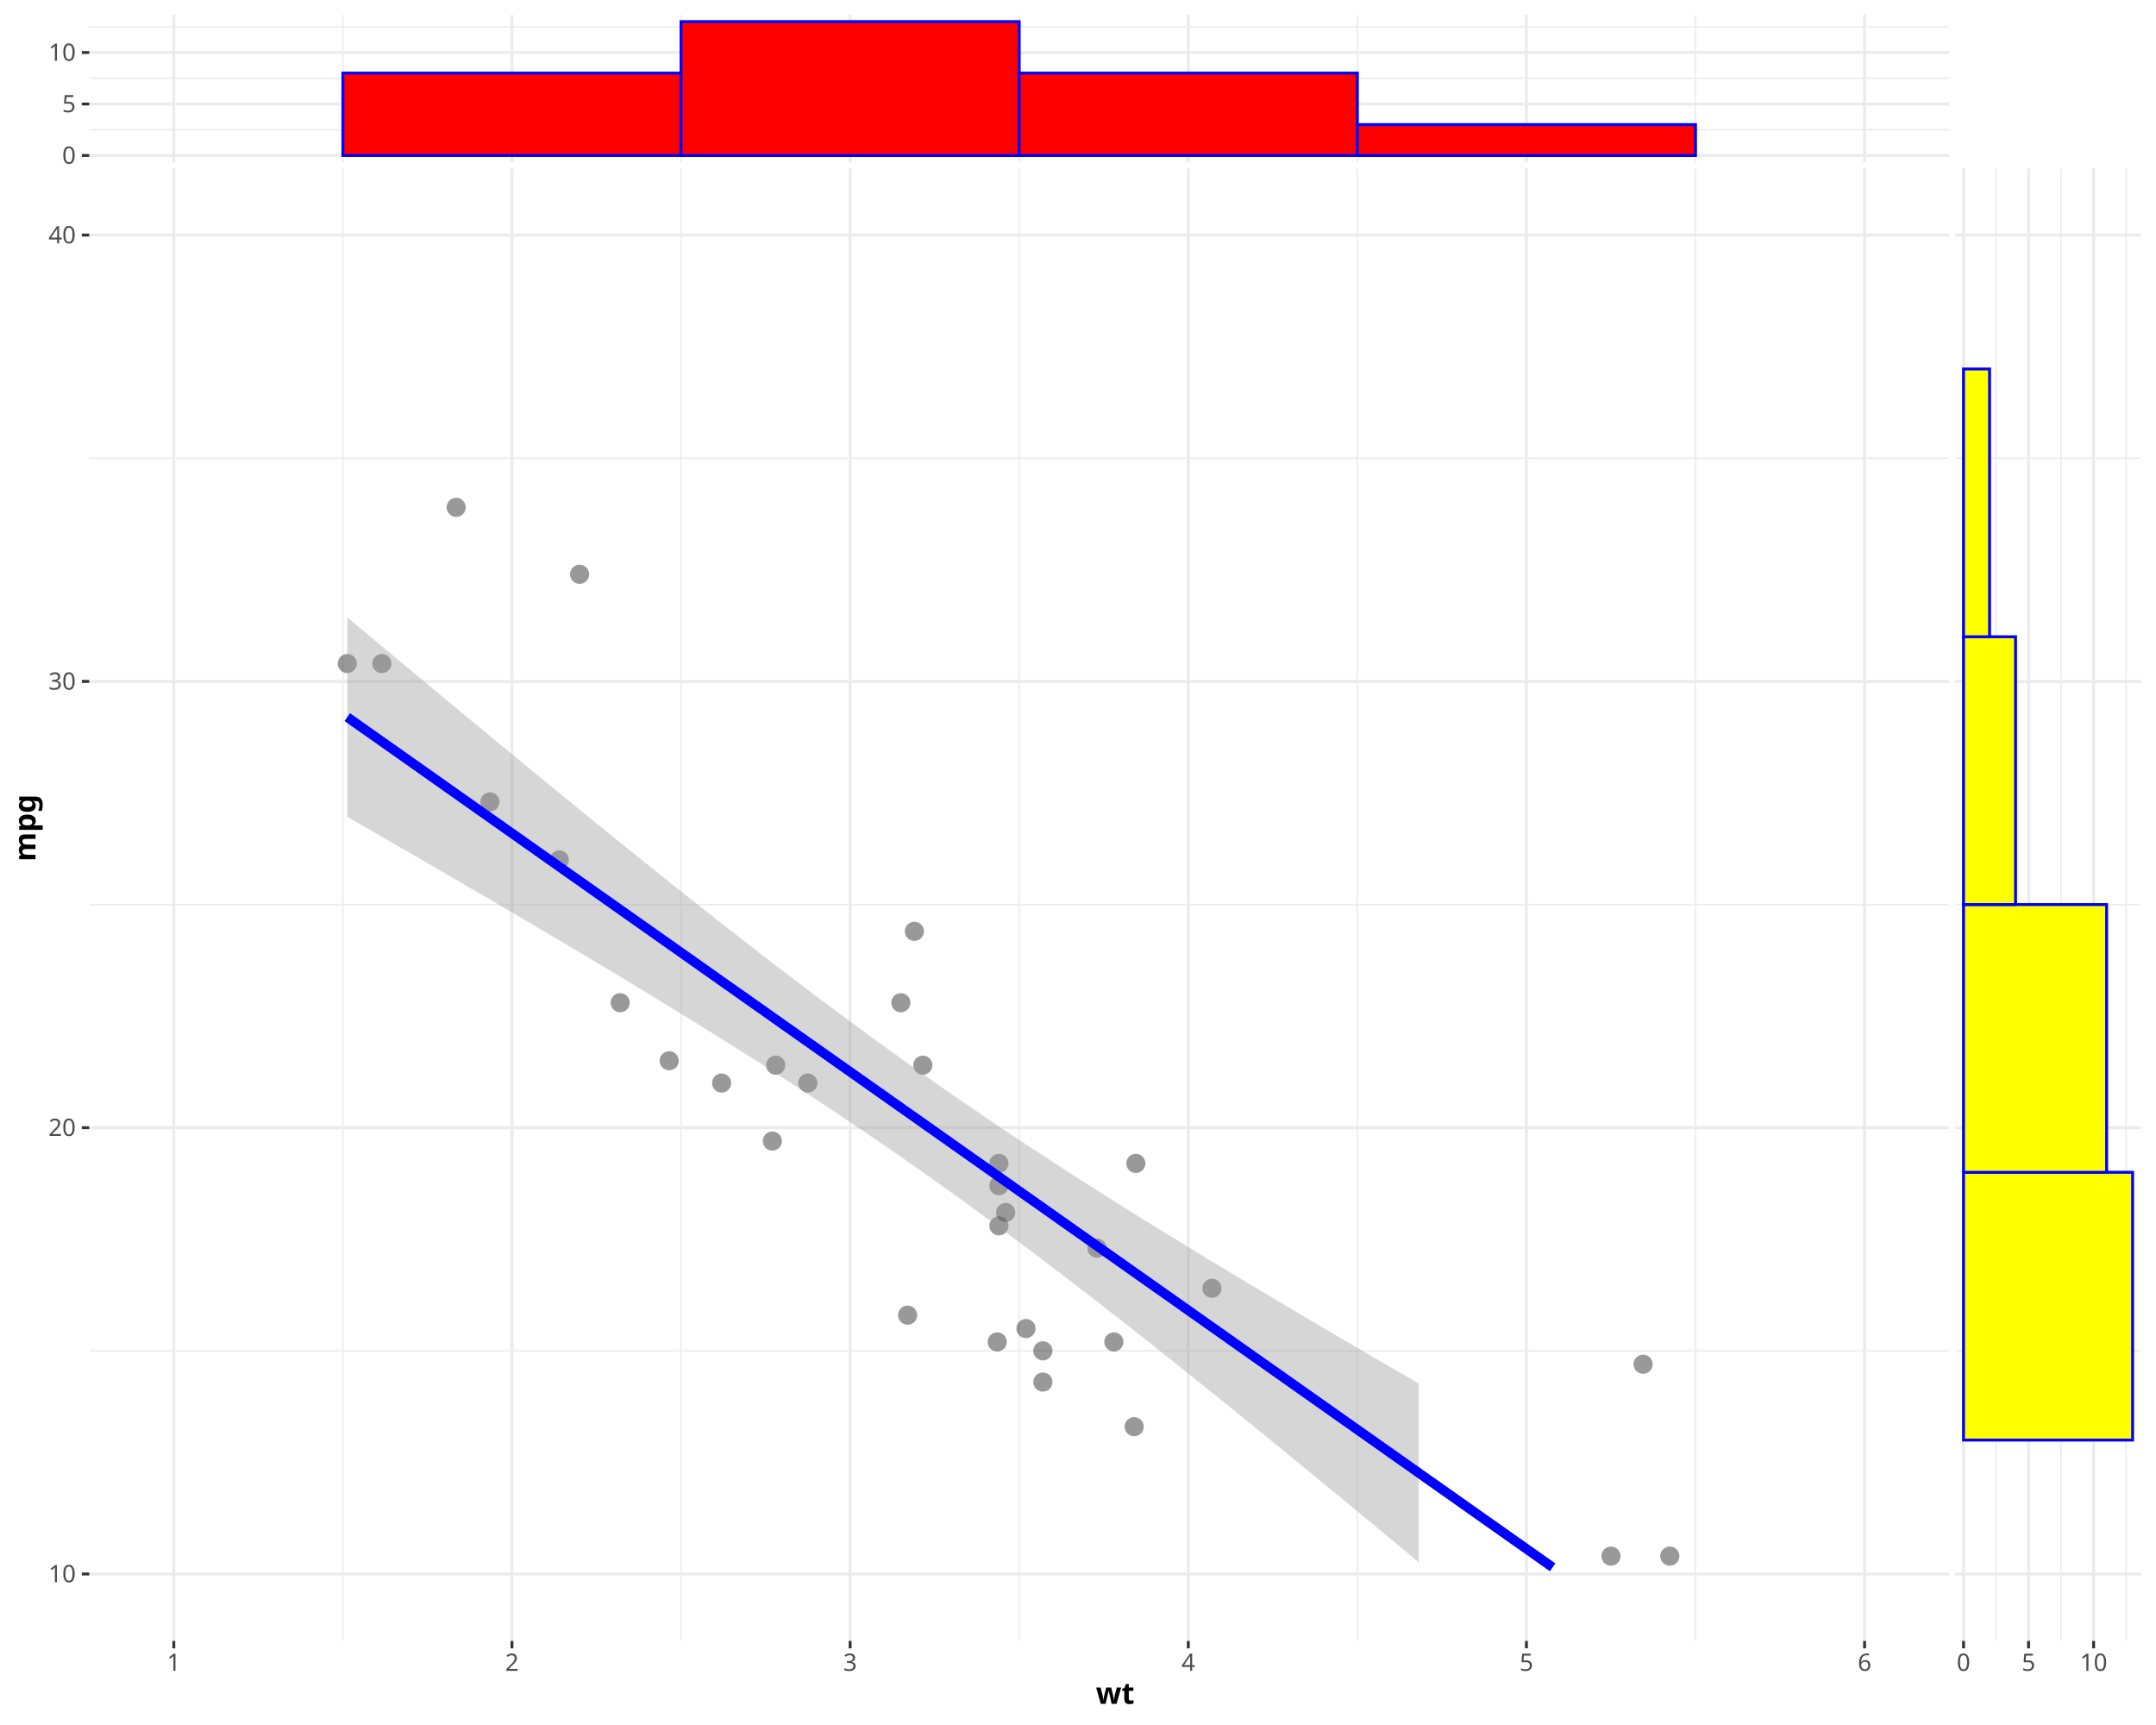
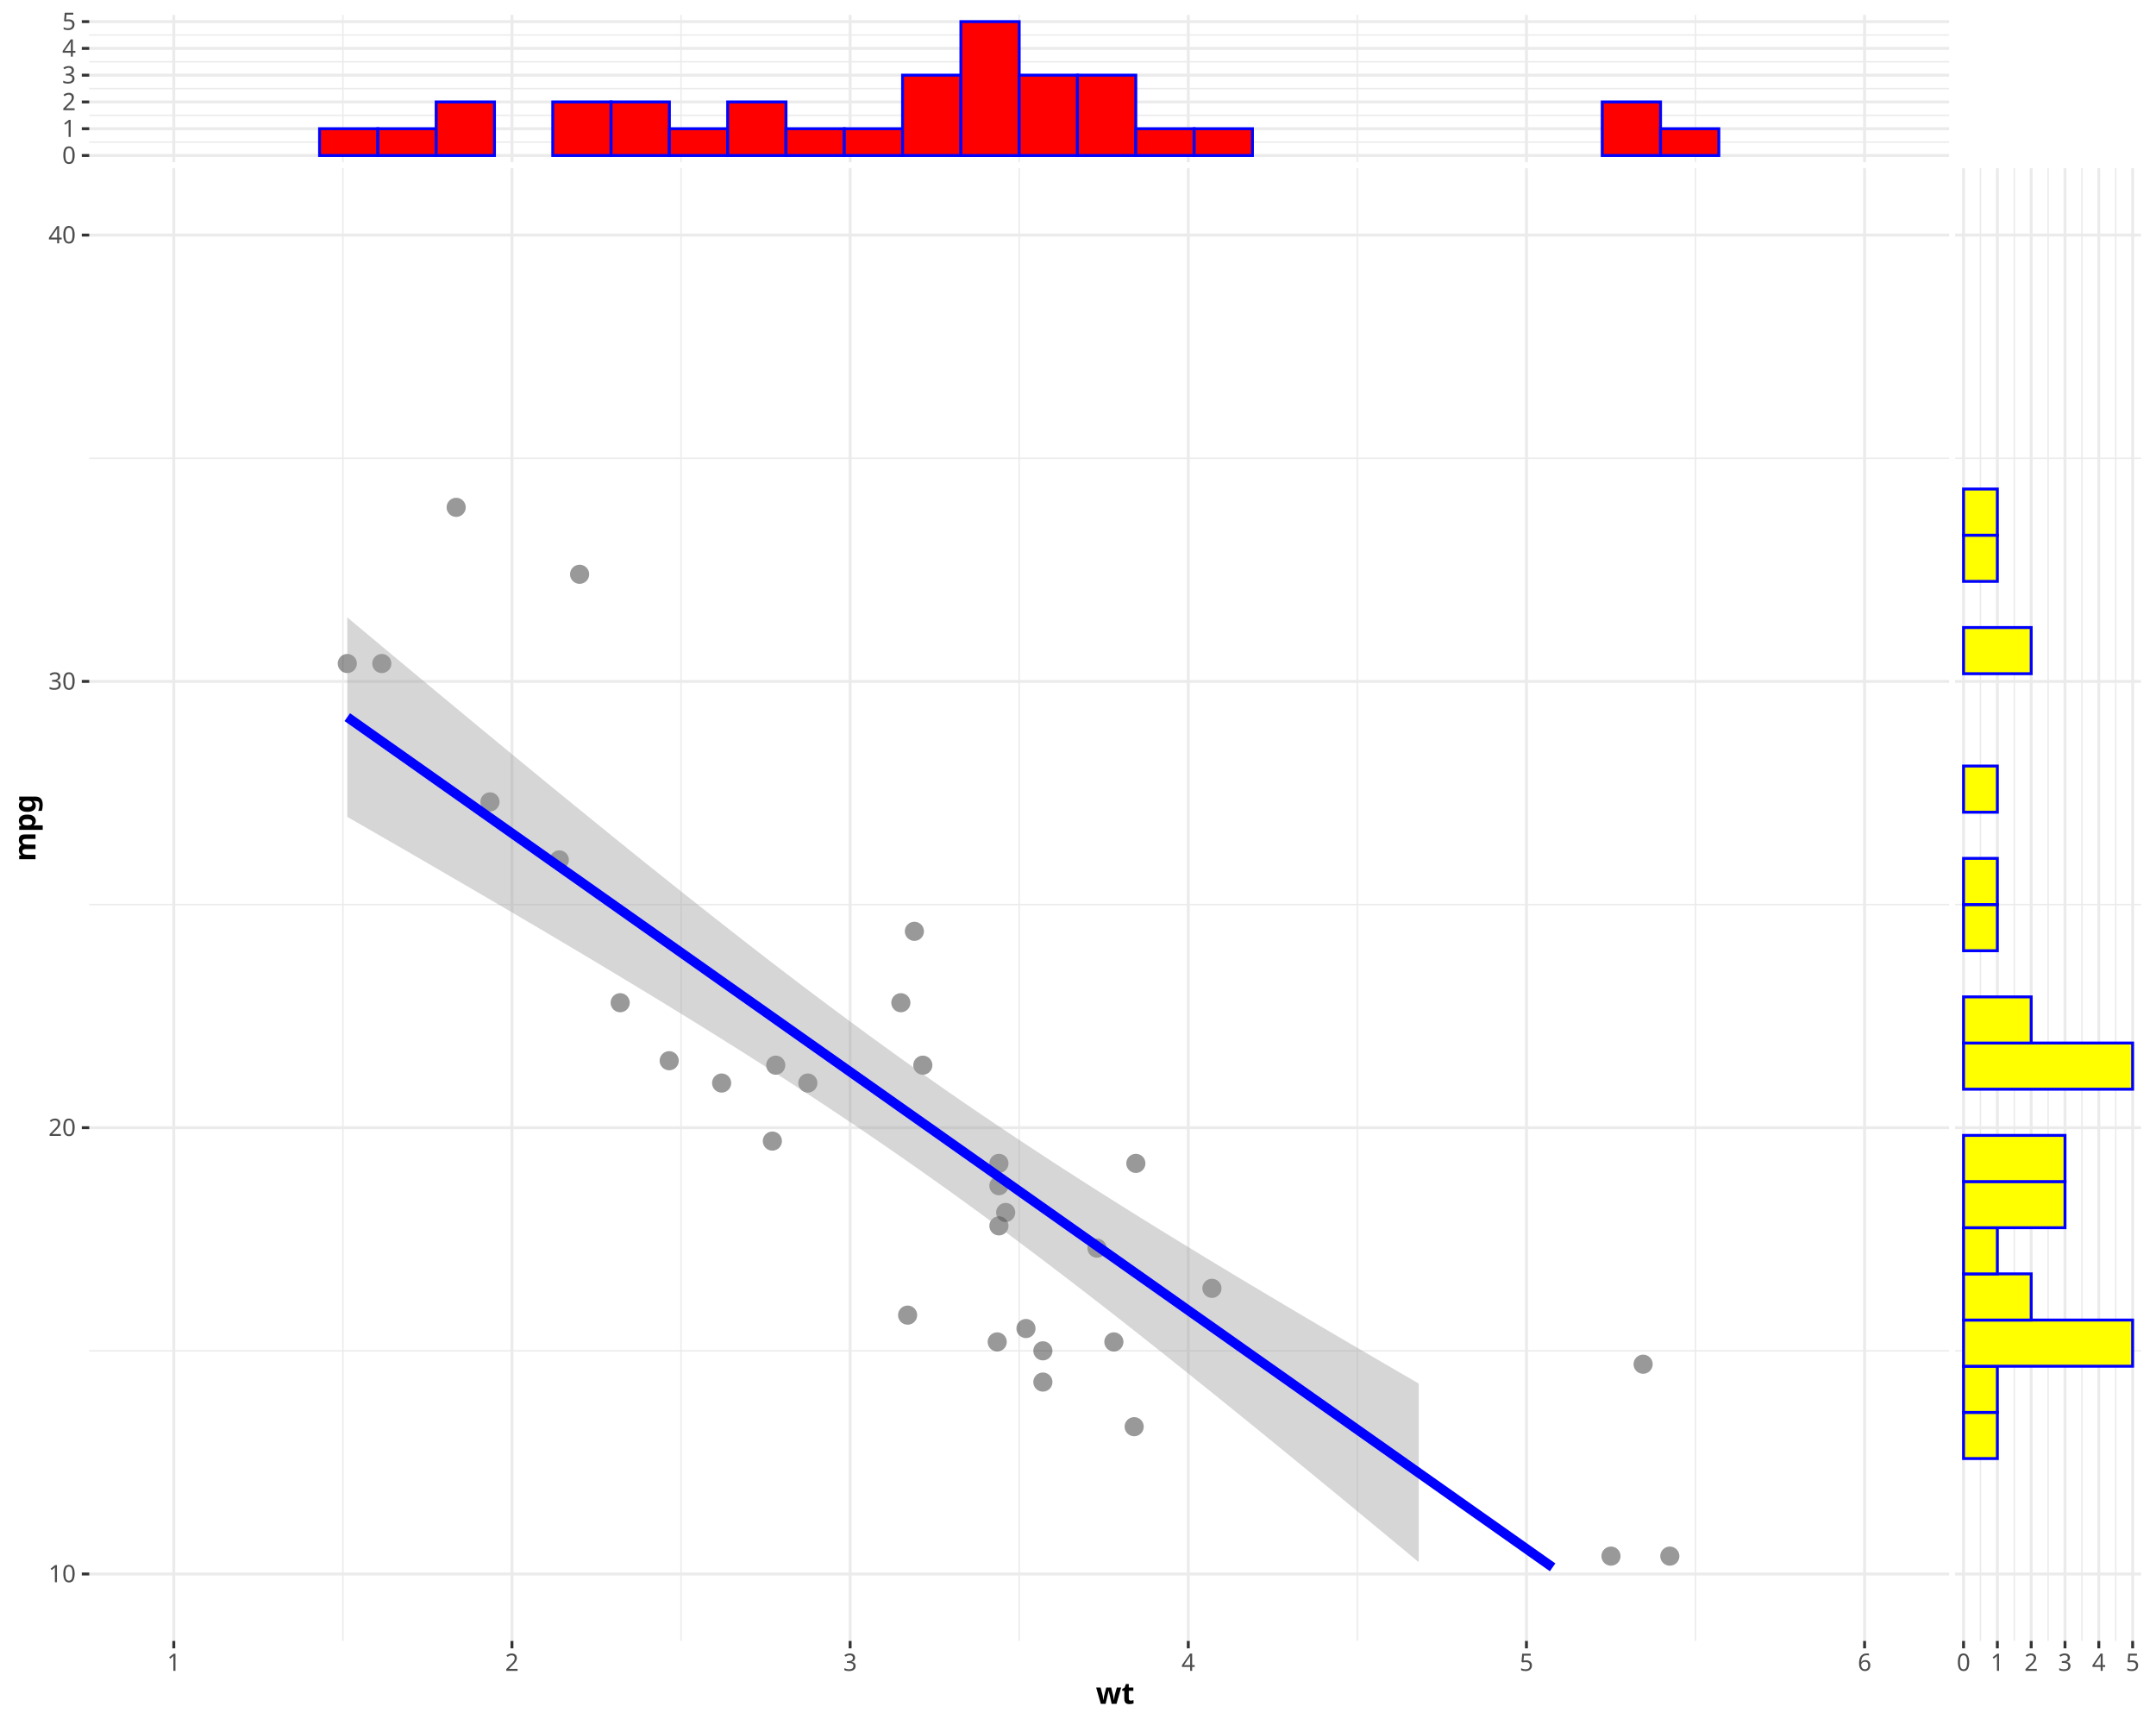
<svg xmlns="http://www.w3.org/2000/svg" class="svglite" data-engine-version="2.0" width="720.00pt" height="576.00pt" viewBox="0 0 720.00 576.00">
  <defs>
    <style type="text/css">
    .svglite line, .svglite polyline, .svglite polygon, .svglite path, .svglite rect, .svglite circle {
      fill: none;
      stroke: #000000;
      stroke-linecap: round;
      stroke-linejoin: round;
      stroke-miterlimit: 10.00;
    }
  </style>
  </defs>
  <rect width="100%" height="100%" style="stroke: none; fill: #FFFFFF;" />
  <defs>
    <clipPath id="cpMC4wMHw3MjAuMDB8MC4wMHw1NzYuMDA=">
      <rect x="0.00" y="0.00" width="720.00" height="576.00" />
    </clipPath>
  </defs>
  <g clip-path="url(#cpMC4wMHw3MjAuMDB8MC4wMHw1NzYuMDA=)">
    <rect x="0.00" y="0.00" width="720.00" height="576.00" style="stroke-width: 0.97; stroke: #FFFFFF; fill: #FFFFFF;" />
  </g>
  <defs>
    <clipPath id="cpMjkuODF8NjUwLjkyfDQuOTh8NTQuMTY=">
      <rect x="29.81" y="4.98" width="621.10" height="49.18" />
    </clipPath>
  </defs>
  <g clip-path="url(#cpMjkuODF8NjUwLjkyfDQuOTh8NTQuMTY=)">
    <rect x="29.81" y="4.98" width="621.10" height="49.18" style="stroke-width: 0.97; stroke: none; fill: #FFFFFF;" />
-     <polyline points="29.81,43.33 650.92,43.33 " style="stroke-width: 0.48; stroke: #EBEBEB; stroke-linecap: butt;" />
-     <polyline points="29.81,26.13 650.92,26.13 " style="stroke-width: 0.48; stroke: #EBEBEB; stroke-linecap: butt;" />
-     <polyline points="29.81,8.94 650.92,8.94 " style="stroke-width: 0.48; stroke: #EBEBEB; stroke-linecap: butt;" />
+     <polyline points="29.81,47.45 650.92,47.45 " style="stroke-width: 0.48; stroke: #EBEBEB; stroke-linecap: butt;" />
+     <polyline points="29.81,38.51 650.92,38.51 " style="stroke-width: 0.48; stroke: #EBEBEB; stroke-linecap: butt;" />
+     <polyline points="29.81,29.57 650.92,29.57 " style="stroke-width: 0.48; stroke: #EBEBEB; stroke-linecap: butt;" />
+     <polyline points="29.81,20.63 650.92,20.63 " style="stroke-width: 0.48; stroke: #EBEBEB; stroke-linecap: butt;" />
+     <polyline points="29.81,11.69 650.92,11.69 " style="stroke-width: 0.48; stroke: #EBEBEB; stroke-linecap: butt;" />
    <polyline points="114.51,54.16 114.51,4.98 " style="stroke-width: 0.48; stroke: #EBEBEB; stroke-linecap: butt;" />
    <polyline points="227.44,54.16 227.44,4.98 " style="stroke-width: 0.48; stroke: #EBEBEB; stroke-linecap: butt;" />
    <polyline points="340.36,54.16 340.36,4.98 " style="stroke-width: 0.48; stroke: #EBEBEB; stroke-linecap: butt;" />
    <polyline points="453.29,54.16 453.29,4.98 " style="stroke-width: 0.48; stroke: #EBEBEB; stroke-linecap: butt;" />
    <polyline points="566.22,54.16 566.22,4.98 " style="stroke-width: 0.48; stroke: #EBEBEB; stroke-linecap: butt;" />
    <polyline points="29.81,51.92 650.92,51.92 " style="stroke-width: 0.97; stroke: #EBEBEB; stroke-linecap: butt;" />
-     <polyline points="29.81,34.73 650.92,34.73 " style="stroke-width: 0.97; stroke: #EBEBEB; stroke-linecap: butt;" />
-     <polyline points="29.81,17.53 650.92,17.53 " style="stroke-width: 0.97; stroke: #EBEBEB; stroke-linecap: butt;" />
+     <polyline points="29.81,42.98 650.92,42.98 " style="stroke-width: 0.97; stroke: #EBEBEB; stroke-linecap: butt;" />
+     <polyline points="29.81,34.04 650.92,34.04 " style="stroke-width: 0.97; stroke: #EBEBEB; stroke-linecap: butt;" />
+     <polyline points="29.81,25.10 650.92,25.10 " style="stroke-width: 0.97; stroke: #EBEBEB; stroke-linecap: butt;" />
+     <polyline points="29.81,16.16 650.92,16.16 " style="stroke-width: 0.97; stroke: #EBEBEB; stroke-linecap: butt;" />
+     <polyline points="29.81,7.22 650.92,7.22 " style="stroke-width: 0.97; stroke: #EBEBEB; stroke-linecap: butt;" />
    <polyline points="58.04,54.16 58.04,4.98 " style="stroke-width: 0.97; stroke: #EBEBEB; stroke-linecap: butt;" />
    <polyline points="170.97,54.16 170.97,4.98 " style="stroke-width: 0.97; stroke: #EBEBEB; stroke-linecap: butt;" />
    <polyline points="283.90,54.16 283.90,4.98 " style="stroke-width: 0.97; stroke: #EBEBEB; stroke-linecap: butt;" />
    <polyline points="396.83,54.16 396.83,4.98 " style="stroke-width: 0.97; stroke: #EBEBEB; stroke-linecap: butt;" />
    <polyline points="509.76,54.16 509.76,4.98 " style="stroke-width: 0.97; stroke: #EBEBEB; stroke-linecap: butt;" />
    <polyline points="622.68,54.16 622.68,4.98 " style="stroke-width: 0.97; stroke: #EBEBEB; stroke-linecap: butt;" />
-     <rect x="114.51" y="24.41" width="112.93" height="27.51" style="stroke-width: 0.97; stroke: #0000FF; stroke-linecap: butt; stroke-linejoin: miter; fill: #FF0000;" />
-     <rect x="227.44" y="7.22" width="112.93" height="44.71" style="stroke-width: 0.97; stroke: #0000FF; stroke-linecap: butt; stroke-linejoin: miter; fill: #FF0000;" />
-     <rect x="340.36" y="24.41" width="112.93" height="27.51" style="stroke-width: 0.97; stroke: #0000FF; stroke-linecap: butt; stroke-linejoin: miter; fill: #FF0000;" />
-     <rect x="453.29" y="41.61" width="112.93" height="10.32" style="stroke-width: 0.97; stroke: #0000FF; stroke-linecap: butt; stroke-linejoin: miter; fill: #FF0000;" />
+     <rect x="67.78" y="51.92" width="19.47" height="0.00" style="stroke-width: 0.97; stroke: #0000FF; stroke-linecap: butt; stroke-linejoin: miter; fill: #FF0000;" />
+     <rect x="87.25" y="51.92" width="19.47" height="0.00" style="stroke-width: 0.97; stroke: #0000FF; stroke-linecap: butt; stroke-linejoin: miter; fill: #FF0000;" />
+     <rect x="106.72" y="42.98" width="19.47" height="8.94" style="stroke-width: 0.97; stroke: #0000FF; stroke-linecap: butt; stroke-linejoin: miter; fill: #FF0000;" />
+     <rect x="126.19" y="42.98" width="19.47" height="8.94" style="stroke-width: 0.97; stroke: #0000FF; stroke-linecap: butt; stroke-linejoin: miter; fill: #FF0000;" />
+     <rect x="145.66" y="34.04" width="19.47" height="17.88" style="stroke-width: 0.97; stroke: #0000FF; stroke-linecap: butt; stroke-linejoin: miter; fill: #FF0000;" />
+     <rect x="165.13" y="51.92" width="19.47" height="0.00" style="stroke-width: 0.97; stroke: #0000FF; stroke-linecap: butt; stroke-linejoin: miter; fill: #FF0000;" />
+     <rect x="184.60" y="34.04" width="19.47" height="17.88" style="stroke-width: 0.97; stroke: #0000FF; stroke-linecap: butt; stroke-linejoin: miter; fill: #FF0000;" />
+     <rect x="204.07" y="34.04" width="19.47" height="17.88" style="stroke-width: 0.97; stroke: #0000FF; stroke-linecap: butt; stroke-linejoin: miter; fill: #FF0000;" />
+     <rect x="223.54" y="42.98" width="19.47" height="8.94" style="stroke-width: 0.97; stroke: #0000FF; stroke-linecap: butt; stroke-linejoin: miter; fill: #FF0000;" />
+     <rect x="243.01" y="34.04" width="19.47" height="17.88" style="stroke-width: 0.97; stroke: #0000FF; stroke-linecap: butt; stroke-linejoin: miter; fill: #FF0000;" />
+     <rect x="262.48" y="42.98" width="19.47" height="8.94" style="stroke-width: 0.97; stroke: #0000FF; stroke-linecap: butt; stroke-linejoin: miter; fill: #FF0000;" />
+     <rect x="281.95" y="42.98" width="19.47" height="8.94" style="stroke-width: 0.97; stroke: #0000FF; stroke-linecap: butt; stroke-linejoin: miter; fill: #FF0000;" />
+     <rect x="301.42" y="25.10" width="19.47" height="26.82" style="stroke-width: 0.97; stroke: #0000FF; stroke-linecap: butt; stroke-linejoin: miter; fill: #FF0000;" />
+     <rect x="320.89" y="7.22" width="19.47" height="44.71" style="stroke-width: 0.97; stroke: #0000FF; stroke-linecap: butt; stroke-linejoin: miter; fill: #FF0000;" />
+     <rect x="340.36" y="25.10" width="19.47" height="26.82" style="stroke-width: 0.97; stroke: #0000FF; stroke-linecap: butt; stroke-linejoin: miter; fill: #FF0000;" />
+     <rect x="359.83" y="25.10" width="19.47" height="26.82" style="stroke-width: 0.97; stroke: #0000FF; stroke-linecap: butt; stroke-linejoin: miter; fill: #FF0000;" />
+     <rect x="379.30" y="42.98" width="19.47" height="8.94" style="stroke-width: 0.97; stroke: #0000FF; stroke-linecap: butt; stroke-linejoin: miter; fill: #FF0000;" />
+     <rect x="398.78" y="42.98" width="19.47" height="8.94" style="stroke-width: 0.97; stroke: #0000FF; stroke-linecap: butt; stroke-linejoin: miter; fill: #FF0000;" />
+     <rect x="418.25" y="51.92" width="19.47" height="0.00" style="stroke-width: 0.97; stroke: #0000FF; stroke-linecap: butt; stroke-linejoin: miter; fill: #FF0000;" />
+     <rect x="437.72" y="51.92" width="19.47" height="0.00" style="stroke-width: 0.97; stroke: #0000FF; stroke-linecap: butt; stroke-linejoin: miter; fill: #FF0000;" />
+     <rect x="457.19" y="51.92" width="19.47" height="0.00" style="stroke-width: 0.97; stroke: #0000FF; stroke-linecap: butt; stroke-linejoin: miter; fill: #FF0000;" />
+     <rect x="476.66" y="51.92" width="19.47" height="0.00" style="stroke-width: 0.97; stroke: #0000FF; stroke-linecap: butt; stroke-linejoin: miter; fill: #FF0000;" />
+     <rect x="496.13" y="51.92" width="19.47" height="0.00" style="stroke-width: 0.97; stroke: #0000FF; stroke-linecap: butt; stroke-linejoin: miter; fill: #FF0000;" />
+     <rect x="515.60" y="51.92" width="19.47" height="0.00" style="stroke-width: 0.97; stroke: #0000FF; stroke-linecap: butt; stroke-linejoin: miter; fill: #FF0000;" />
+     <rect x="535.07" y="34.04" width="19.47" height="17.88" style="stroke-width: 0.97; stroke: #0000FF; stroke-linecap: butt; stroke-linejoin: miter; fill: #FF0000;" />
+     <rect x="554.54" y="42.98" width="19.47" height="8.94" style="stroke-width: 0.97; stroke: #0000FF; stroke-linecap: butt; stroke-linejoin: miter; fill: #FF0000;" />
+     <rect x="574.01" y="51.92" width="19.47" height="0.00" style="stroke-width: 0.97; stroke: #0000FF; stroke-linecap: butt; stroke-linejoin: miter; fill: #FF0000;" />
+     <rect x="593.48" y="51.92" width="19.47" height="0.00" style="stroke-width: 0.97; stroke: #0000FF; stroke-linecap: butt; stroke-linejoin: miter; fill: #FF0000;" />
  </g>
  <g clip-path="url(#cpMC4wMHw3MjAuMDB8MC4wMHw1NzYuMDA=)">
</g>
  <defs>
    <clipPath id="cpMjkuODF8NjUwLjkyfDU2LjE1fDU0Ny45Mg==">
      <rect x="29.81" y="56.15" width="621.10" height="491.77" />
    </clipPath>
  </defs>
  <g clip-path="url(#cpMjkuODF8NjUwLjkyfDU2LjE1fDU0Ny45Mg==)">
    <rect x="29.81" y="56.15" width="621.10" height="491.77" style="stroke-width: 0.97; stroke: none; fill: #FFFFFF;" />
    <polyline points="29.81,451.06 650.92,451.06 " style="stroke-width: 0.48; stroke: #EBEBEB; stroke-linecap: butt;" />
    <polyline points="29.81,302.04 650.92,302.04 " style="stroke-width: 0.48; stroke: #EBEBEB; stroke-linecap: butt;" />
    <polyline points="29.81,153.01 650.92,153.01 " style="stroke-width: 0.48; stroke: #EBEBEB; stroke-linecap: butt;" />
    <polyline points="114.51,547.92 114.51,56.15 " style="stroke-width: 0.48; stroke: #EBEBEB; stroke-linecap: butt;" />
    <polyline points="227.44,547.92 227.44,56.15 " style="stroke-width: 0.48; stroke: #EBEBEB; stroke-linecap: butt;" />
    <polyline points="340.36,547.92 340.36,56.15 " style="stroke-width: 0.48; stroke: #EBEBEB; stroke-linecap: butt;" />
    <polyline points="453.29,547.92 453.29,56.15 " style="stroke-width: 0.48; stroke: #EBEBEB; stroke-linecap: butt;" />
    <polyline points="566.22,547.92 566.22,56.15 " style="stroke-width: 0.48; stroke: #EBEBEB; stroke-linecap: butt;" />
    <polyline points="29.81,525.57 650.92,525.57 " style="stroke-width: 0.97; stroke: #EBEBEB; stroke-linecap: butt;" />
    <polyline points="29.81,376.55 650.92,376.55 " style="stroke-width: 0.97; stroke: #EBEBEB; stroke-linecap: butt;" />
    <polyline points="29.81,227.53 650.92,227.53 " style="stroke-width: 0.97; stroke: #EBEBEB; stroke-linecap: butt;" />
    <polyline points="29.81,78.50 650.92,78.50 " style="stroke-width: 0.97; stroke: #EBEBEB; stroke-linecap: butt;" />
    <polyline points="58.04,547.92 58.04,56.15 " style="stroke-width: 0.97; stroke: #EBEBEB; stroke-linecap: butt;" />
    <polyline points="170.97,547.92 170.97,56.15 " style="stroke-width: 0.97; stroke: #EBEBEB; stroke-linecap: butt;" />
    <polyline points="283.90,547.92 283.90,56.15 " style="stroke-width: 0.97; stroke: #EBEBEB; stroke-linecap: butt;" />
    <polyline points="396.83,547.92 396.83,56.15 " style="stroke-width: 0.97; stroke: #EBEBEB; stroke-linecap: butt;" />
    <polyline points="509.76,547.92 509.76,56.15 " style="stroke-width: 0.97; stroke: #EBEBEB; stroke-linecap: butt;" />
    <polyline points="622.68,547.92 622.68,56.15 " style="stroke-width: 0.97; stroke: #EBEBEB; stroke-linecap: butt;" />
    <circle cx="240.99" cy="361.64" r="3.20" style="stroke-width: 0.00; stroke: #000000; stroke-opacity: 0.40; fill: #000000; fill-opacity: 0.40;" />
    <circle cx="269.78" cy="361.64" r="3.20" style="stroke-width: 0.00; stroke: #000000; stroke-opacity: 0.40; fill: #000000; fill-opacity: 0.40;" />
    <circle cx="207.11" cy="334.82" r="3.20" style="stroke-width: 0.00; stroke: #000000; stroke-opacity: 0.40; fill: #000000; fill-opacity: 0.40;" />
    <circle cx="308.18" cy="355.68" r="3.20" style="stroke-width: 0.00; stroke: #000000; stroke-opacity: 0.40; fill: #000000; fill-opacity: 0.40;" />
    <circle cx="333.59" cy="395.92" r="3.20" style="stroke-width: 0.00; stroke: #000000; stroke-opacity: 0.40; fill: #000000; fill-opacity: 0.40;" />
    <circle cx="335.85" cy="404.86" r="3.20" style="stroke-width: 0.00; stroke: #000000; stroke-opacity: 0.40; fill: #000000; fill-opacity: 0.40;" />
    <circle cx="348.27" cy="461.49" r="3.20" style="stroke-width: 0.00; stroke: #000000; stroke-opacity: 0.40; fill: #000000; fill-opacity: 0.40;" />
    <circle cx="305.36" cy="310.98" r="3.20" style="stroke-width: 0.00; stroke: #000000; stroke-opacity: 0.40; fill: #000000; fill-opacity: 0.40;" />
    <circle cx="300.84" cy="334.82" r="3.20" style="stroke-width: 0.00; stroke: #000000; stroke-opacity: 0.40; fill: #000000; fill-opacity: 0.40;" />
    <circle cx="333.59" cy="388.47" r="3.20" style="stroke-width: 0.00; stroke: #000000; stroke-opacity: 0.40; fill: #000000; fill-opacity: 0.40;" />
    <circle cx="333.59" cy="409.33" r="3.20" style="stroke-width: 0.00; stroke: #000000; stroke-opacity: 0.40; fill: #000000; fill-opacity: 0.40;" />
    <circle cx="404.73" cy="430.19" r="3.20" style="stroke-width: 0.00; stroke: #000000; stroke-opacity: 0.40; fill: #000000; fill-opacity: 0.40;" />
    <circle cx="366.34" cy="416.78" r="3.20" style="stroke-width: 0.00; stroke: #000000; stroke-opacity: 0.40; fill: #000000; fill-opacity: 0.40;" />
    <circle cx="371.98" cy="448.08" r="3.20" style="stroke-width: 0.00; stroke: #000000; stroke-opacity: 0.40; fill: #000000; fill-opacity: 0.40;" />
    <circle cx="537.99" cy="519.61" r="3.20" style="stroke-width: 0.00; stroke: #000000; stroke-opacity: 0.40; fill: #000000; fill-opacity: 0.40;" />
    <circle cx="557.64" cy="519.61" r="3.20" style="stroke-width: 0.00; stroke: #000000; stroke-opacity: 0.40; fill: #000000; fill-opacity: 0.40;" />
    <circle cx="548.72" cy="455.53" r="3.20" style="stroke-width: 0.00; stroke: #000000; stroke-opacity: 0.40; fill: #000000; fill-opacity: 0.40;" />
    <circle cx="193.56" cy="191.76" r="3.20" style="stroke-width: 0.00; stroke: #000000; stroke-opacity: 0.40; fill: #000000; fill-opacity: 0.40;" />
    <circle cx="127.50" cy="221.56" r="3.20" style="stroke-width: 0.00; stroke: #000000; stroke-opacity: 0.40; fill: #000000; fill-opacity: 0.40;" />
    <circle cx="152.34" cy="169.41" r="3.20" style="stroke-width: 0.00; stroke: #000000; stroke-opacity: 0.40; fill: #000000; fill-opacity: 0.40;" />
    <circle cx="223.48" cy="354.19" r="3.20" style="stroke-width: 0.00; stroke: #000000; stroke-opacity: 0.40; fill: #000000; fill-opacity: 0.40;" />
    <circle cx="342.62" cy="443.61" r="3.20" style="stroke-width: 0.00; stroke: #000000; stroke-opacity: 0.40; fill: #000000; fill-opacity: 0.40;" />
    <circle cx="333.02" cy="448.08" r="3.20" style="stroke-width: 0.00; stroke: #000000; stroke-opacity: 0.40; fill: #000000; fill-opacity: 0.40;" />
    <circle cx="378.76" cy="476.39" r="3.20" style="stroke-width: 0.00; stroke: #000000; stroke-opacity: 0.40; fill: #000000; fill-opacity: 0.40;" />
    <circle cx="379.32" cy="388.47" r="3.20" style="stroke-width: 0.00; stroke: #000000; stroke-opacity: 0.40; fill: #000000; fill-opacity: 0.40;" />
    <circle cx="163.63" cy="267.76" r="3.20" style="stroke-width: 0.00; stroke: #000000; stroke-opacity: 0.40; fill: #000000; fill-opacity: 0.40;" />
    <circle cx="186.78" cy="287.13" r="3.20" style="stroke-width: 0.00; stroke: #000000; stroke-opacity: 0.40; fill: #000000; fill-opacity: 0.40;" />
    <circle cx="115.98" cy="221.56" r="3.20" style="stroke-width: 0.00; stroke: #000000; stroke-opacity: 0.40; fill: #000000; fill-opacity: 0.40;" />
    <circle cx="303.10" cy="439.14" r="3.20" style="stroke-width: 0.00; stroke: #000000; stroke-opacity: 0.40; fill: #000000; fill-opacity: 0.40;" />
    <circle cx="257.93" cy="381.02" r="3.20" style="stroke-width: 0.00; stroke: #000000; stroke-opacity: 0.40; fill: #000000; fill-opacity: 0.40;" />
    <circle cx="348.27" cy="451.06" r="3.20" style="stroke-width: 0.00; stroke: #000000; stroke-opacity: 0.40; fill: #000000; fill-opacity: 0.40;" />
    <circle cx="259.06" cy="355.68" r="3.20" style="stroke-width: 0.00; stroke: #000000; stroke-opacity: 0.40; fill: #000000; fill-opacity: 0.40;" />
    <polygon points="115.98,206.15 121.57,210.83 127.16,215.50 132.75,220.16 138.34,224.81 143.93,229.46 149.52,234.10 155.11,238.74 160.70,243.36 166.29,247.98 171.88,252.59 177.47,257.18 183.06,261.77 188.65,266.34 194.25,270.90 199.84,275.45 205.43,279.98 211.02,284.49 216.61,288.99 222.20,293.46 227.79,297.92 233.38,302.35 238.97,306.76 244.56,311.14 250.15,315.50 255.74,319.83 261.33,324.12 266.92,328.38 272.51,332.61 278.11,336.79 283.70,340.94 289.29,345.05 294.88,349.12 300.47,353.15 306.06,357.13 311.65,361.07 317.24,364.97 322.83,368.82 328.42,372.63 334.01,376.40 339.60,380.13 345.19,383.82 350.78,387.48 356.37,391.10 361.96,394.68 367.56,398.24 373.15,401.77 378.74,405.27 384.33,408.74 389.92,412.19 395.51,415.61 401.10,419.02 406.69,422.41 412.28,425.78 417.87,429.13 423.46,432.47 429.05,435.79 434.64,439.10 440.23,442.40 445.82,445.69 451.42,448.97 457.01,452.23 462.60,455.49 468.19,458.74 473.78,461.99 473.78,521.63 468.19,516.98 462.60,512.35 457.01,507.72 451.42,503.10 445.82,498.49 440.23,493.90 434.64,489.31 429.05,484.74 423.46,480.17 417.87,475.63 412.28,471.09 406.69,466.58 401.10,462.08 395.51,457.60 389.92,453.14 384.33,448.70 378.74,444.29 373.15,439.90 367.56,435.54 361.96,431.21 356.37,426.91 350.78,422.65 345.19,418.42 339.60,414.22 334.01,410.07 328.42,405.95 322.83,401.88 317.24,397.85 311.65,393.86 306.06,389.91 300.47,386.01 294.88,382.15 289.29,378.33 283.70,374.55 278.11,370.82 272.51,367.12 266.92,363.46 261.33,359.84 255.74,356.24 250.15,352.68 244.56,349.15 238.97,345.65 233.38,342.17 227.79,338.72 222.20,335.29 216.61,331.88 211.02,328.49 205.43,325.12 199.84,321.76 194.25,318.42 188.65,315.10 183.06,311.78 177.47,308.48 171.88,305.19 166.29,301.92 160.70,298.65 155.11,295.39 149.52,292.14 143.93,288.89 138.34,285.65 132.75,282.42 127.16,279.20 121.57,275.98 115.98,272.77 " style="stroke-width: 0.00; stroke: none; stroke-linecap: butt; fill: #999999; fill-opacity: 0.40;" />
    <polyline points="115.98,206.15 121.57,210.83 127.16,215.50 132.75,220.16 138.34,224.81 143.93,229.46 149.52,234.10 155.11,238.74 160.70,243.36 166.29,247.98 171.88,252.59 177.47,257.18 183.06,261.77 188.65,266.34 194.25,270.90 199.84,275.45 205.43,279.98 211.02,284.49 216.61,288.99 222.20,293.46 227.79,297.92 233.38,302.35 238.97,306.76 244.56,311.14 250.15,315.50 255.74,319.83 261.33,324.12 266.92,328.38 272.51,332.61 278.11,336.79 283.70,340.94 289.29,345.05 294.88,349.12 300.47,353.15 306.06,357.13 311.65,361.07 317.24,364.97 322.83,368.82 328.42,372.63 334.01,376.40 339.60,380.13 345.19,383.82 350.78,387.48 356.37,391.10 361.96,394.68 367.56,398.24 373.15,401.77 378.74,405.27 384.33,408.74 389.92,412.19 395.51,415.61 401.10,419.02 406.69,422.41 412.28,425.78 417.87,429.13 423.46,432.47 429.05,435.79 434.64,439.10 440.23,442.40 445.82,445.69 451.42,448.97 457.01,452.23 462.60,455.49 468.19,458.74 473.78,461.99 " style="stroke-width: 3.20; stroke: none; stroke-linecap: butt;" />
    <polyline points="473.78,521.63 468.19,516.98 462.60,512.35 457.01,507.72 451.42,503.10 445.82,498.49 440.23,493.90 434.64,489.31 429.05,484.74 423.46,480.17 417.87,475.63 412.28,471.09 406.69,466.58 401.10,462.08 395.51,457.60 389.92,453.14 384.33,448.70 378.74,444.29 373.15,439.90 367.56,435.54 361.96,431.21 356.37,426.91 350.78,422.65 345.19,418.42 339.60,414.22 334.01,410.07 328.42,405.95 322.83,401.88 317.24,397.85 311.65,393.86 306.06,389.91 300.47,386.01 294.88,382.15 289.29,378.33 283.70,374.55 278.11,370.82 272.51,367.12 266.92,363.46 261.33,359.84 255.74,356.24 250.15,352.68 244.56,349.15 238.97,345.65 233.38,342.17 227.79,338.72 222.20,335.29 216.61,331.88 211.02,328.49 205.43,325.12 199.84,321.76 194.25,318.42 188.65,315.10 183.06,311.78 177.47,308.48 171.88,305.19 166.29,301.92 160.70,298.65 155.11,295.39 149.52,292.14 143.93,288.89 138.34,285.65 132.75,282.42 127.16,279.20 121.57,275.98 115.98,272.77 " style="stroke-width: 3.20; stroke: none; stroke-linecap: butt;" />
    <polyline points="115.98,239.46 121.57,243.41 127.16,247.35 132.75,251.29 138.34,255.23 143.93,259.18 149.52,263.12 155.11,267.06 160.70,271.01 166.29,274.95 171.88,278.89 177.47,282.83 183.06,286.78 188.65,290.72 194.25,294.66 199.84,298.61 205.43,302.55 211.02,306.49 216.61,310.43 222.20,314.38 227.79,318.32 233.38,322.26 238.97,326.21 244.56,330.15 250.15,334.09 255.74,338.03 261.33,341.98 266.92,345.92 272.51,349.86 278.11,353.81 283.70,357.75 289.29,361.69 294.88,365.63 300.47,369.58 306.06,373.52 311.65,377.46 317.24,381.41 322.83,385.35 328.42,389.29 334.01,393.23 339.60,397.18 345.19,401.12 350.78,405.06 356.37,409.01 361.96,412.95 367.56,416.89 373.15,420.83 378.74,424.78 384.33,428.72 389.92,432.66 395.51,436.61 401.10,440.55 406.69,444.49 412.28,448.44 417.87,452.38 423.46,456.32 429.05,460.26 434.64,464.21 440.23,468.15 445.82,472.09 451.42,476.04 457.01,479.98 462.60,483.92 468.19,487.86 473.78,491.81 479.37,495.75 484.96,499.69 490.55,503.64 496.14,507.58 501.73,511.52 507.32,515.46 512.91,519.41 518.50,523.35 " style="stroke-width: 3.20; stroke: #0000FF; stroke-linecap: butt;" />
  </g>
  <g clip-path="url(#cpMC4wMHw3MjAuMDB8MC4wMHw1NzYuMDA=)">
</g>
  <defs>
    <clipPath id="cpNjUyLjkxfDcxNS4wMnw0Ljk4fDU0LjE2">
      <rect x="652.91" y="4.98" width="62.11" height="49.18" />
    </clipPath>
  </defs>
  <g clip-path="url(#cpNjUyLjkxfDcxNS4wMnw0Ljk4fDU0LjE2)">
</g>
  <g clip-path="url(#cpMC4wMHw3MjAuMDB8MC4wMHw1NzYuMDA=)">
</g>
  <defs>
    <clipPath id="cpNjUyLjkxfDcxNS4wMnw1Ni4xNXw1NDcuOTI=">
      <rect x="652.91" y="56.15" width="62.11" height="491.77" />
    </clipPath>
  </defs>
  <g clip-path="url(#cpNjUyLjkxfDcxNS4wMnw1Ni4xNXw1NDcuOTI=)">
    <rect x="652.91" y="56.15" width="62.11" height="491.77" style="stroke-width: 0.97; stroke: none; fill: #FFFFFF;" />
    <polyline points="652.91,451.06 715.02,451.06 " style="stroke-width: 0.48; stroke: #EBEBEB; stroke-linecap: butt;" />
    <polyline points="652.91,302.04 715.02,302.04 " style="stroke-width: 0.48; stroke: #EBEBEB; stroke-linecap: butt;" />
    <polyline points="652.91,153.01 715.02,153.01 " style="stroke-width: 0.48; stroke: #EBEBEB; stroke-linecap: butt;" />
-     <polyline points="666.59,547.92 666.59,56.15 " style="stroke-width: 0.48; stroke: #EBEBEB; stroke-linecap: butt;" />
-     <polyline points="688.31,547.92 688.31,56.15 " style="stroke-width: 0.48; stroke: #EBEBEB; stroke-linecap: butt;" />
-     <polyline points="710.02,547.92 710.02,56.15 " style="stroke-width: 0.48; stroke: #EBEBEB; stroke-linecap: butt;" />
+     <polyline points="661.38,547.92 661.38,56.15 " style="stroke-width: 0.48; stroke: #EBEBEB; stroke-linecap: butt;" />
+     <polyline points="672.67,547.92 672.67,56.15 " style="stroke-width: 0.48; stroke: #EBEBEB; stroke-linecap: butt;" />
+     <polyline points="683.96,547.92 683.96,56.15 " style="stroke-width: 0.48; stroke: #EBEBEB; stroke-linecap: butt;" />
+     <polyline points="695.26,547.92 695.26,56.15 " style="stroke-width: 0.48; stroke: #EBEBEB; stroke-linecap: butt;" />
+     <polyline points="706.55,547.92 706.55,56.15 " style="stroke-width: 0.48; stroke: #EBEBEB; stroke-linecap: butt;" />
    <polyline points="652.91,525.57 715.02,525.57 " style="stroke-width: 0.97; stroke: #EBEBEB; stroke-linecap: butt;" />
    <polyline points="652.91,376.55 715.02,376.55 " style="stroke-width: 0.97; stroke: #EBEBEB; stroke-linecap: butt;" />
    <polyline points="652.91,227.53 715.02,227.53 " style="stroke-width: 0.97; stroke: #EBEBEB; stroke-linecap: butt;" />
    <polyline points="652.91,78.50 715.02,78.50 " style="stroke-width: 0.97; stroke: #EBEBEB; stroke-linecap: butt;" />
    <polyline points="655.73,547.92 655.73,56.15 " style="stroke-width: 0.97; stroke: #EBEBEB; stroke-linecap: butt;" />
-     <polyline points="677.45,547.92 677.45,56.15 " style="stroke-width: 0.97; stroke: #EBEBEB; stroke-linecap: butt;" />
-     <polyline points="699.17,547.92 699.17,56.15 " style="stroke-width: 0.97; stroke: #EBEBEB; stroke-linecap: butt;" />
-     <rect x="655.73" y="391.45" width="56.46" height="89.41" style="stroke-width: 0.97; stroke: #0000FF; stroke-linecap: butt; stroke-linejoin: miter; fill: #FFFF00;" />
-     <rect x="655.73" y="302.04" width="47.78" height="89.41" style="stroke-width: 0.97; stroke: #0000FF; stroke-linecap: butt; stroke-linejoin: miter; fill: #FFFF00;" />
-     <rect x="655.73" y="212.62" width="17.37" height="89.41" style="stroke-width: 0.97; stroke: #0000FF; stroke-linecap: butt; stroke-linejoin: miter; fill: #FFFF00;" />
-     <rect x="655.73" y="123.21" width="8.69" height="89.41" style="stroke-width: 0.97; stroke: #0000FF; stroke-linecap: butt; stroke-linejoin: miter; fill: #FFFF00;" />
+     <polyline points="667.02,547.92 667.02,56.15 " style="stroke-width: 0.97; stroke: #EBEBEB; stroke-linecap: butt;" />
+     <polyline points="678.32,547.92 678.32,56.15 " style="stroke-width: 0.97; stroke: #EBEBEB; stroke-linecap: butt;" />
+     <polyline points="689.61,547.92 689.61,56.15 " style="stroke-width: 0.97; stroke: #EBEBEB; stroke-linecap: butt;" />
+     <polyline points="700.90,547.92 700.90,56.15 " style="stroke-width: 0.97; stroke: #EBEBEB; stroke-linecap: butt;" />
+     <polyline points="712.20,547.92 712.20,56.15 " style="stroke-width: 0.97; stroke: #EBEBEB; stroke-linecap: butt;" />
+     <rect x="655.73" y="502.44" width="0.00" height="15.42" style="stroke-width: 0.97; stroke: #0000FF; stroke-linecap: butt; stroke-linejoin: miter; fill: #FFFF00;" />
+     <rect x="655.73" y="487.03" width="0.00" height="15.42" style="stroke-width: 0.97; stroke: #0000FF; stroke-linecap: butt; stroke-linejoin: miter; fill: #FFFF00;" />
+     <rect x="655.73" y="471.61" width="11.29" height="15.42" style="stroke-width: 0.97; stroke: #0000FF; stroke-linecap: butt; stroke-linejoin: miter; fill: #FFFF00;" />
+     <rect x="655.73" y="456.20" width="11.29" height="15.42" style="stroke-width: 0.97; stroke: #0000FF; stroke-linecap: butt; stroke-linejoin: miter; fill: #FFFF00;" />
+     <rect x="655.73" y="440.78" width="56.46" height="15.42" style="stroke-width: 0.97; stroke: #0000FF; stroke-linecap: butt; stroke-linejoin: miter; fill: #FFFF00;" />
+     <rect x="655.73" y="425.36" width="22.59" height="15.42" style="stroke-width: 0.97; stroke: #0000FF; stroke-linecap: butt; stroke-linejoin: miter; fill: #FFFF00;" />
+     <rect x="655.73" y="409.95" width="11.29" height="15.42" style="stroke-width: 0.97; stroke: #0000FF; stroke-linecap: butt; stroke-linejoin: miter; fill: #FFFF00;" />
+     <rect x="655.73" y="394.53" width="33.88" height="15.42" style="stroke-width: 0.97; stroke: #0000FF; stroke-linecap: butt; stroke-linejoin: miter; fill: #FFFF00;" />
+     <rect x="655.73" y="379.12" width="33.88" height="15.42" style="stroke-width: 0.97; stroke: #0000FF; stroke-linecap: butt; stroke-linejoin: miter; fill: #FFFF00;" />
+     <rect x="655.73" y="363.70" width="0.00" height="15.42" style="stroke-width: 0.97; stroke: #0000FF; stroke-linecap: butt; stroke-linejoin: miter; fill: #FFFF00;" />
+     <rect x="655.73" y="348.28" width="56.46" height="15.42" style="stroke-width: 0.97; stroke: #0000FF; stroke-linecap: butt; stroke-linejoin: miter; fill: #FFFF00;" />
+     <rect x="655.73" y="332.87" width="22.59" height="15.42" style="stroke-width: 0.97; stroke: #0000FF; stroke-linecap: butt; stroke-linejoin: miter; fill: #FFFF00;" />
+     <rect x="655.73" y="317.45" width="0.00" height="15.42" style="stroke-width: 0.97; stroke: #0000FF; stroke-linecap: butt; stroke-linejoin: miter; fill: #FFFF00;" />
+     <rect x="655.73" y="302.04" width="11.29" height="15.42" style="stroke-width: 0.97; stroke: #0000FF; stroke-linecap: butt; stroke-linejoin: miter; fill: #FFFF00;" />
+     <rect x="655.73" y="286.62" width="11.29" height="15.42" style="stroke-width: 0.97; stroke: #0000FF; stroke-linecap: butt; stroke-linejoin: miter; fill: #FFFF00;" />
+     <rect x="655.73" y="271.20" width="0.00" height="15.42" style="stroke-width: 0.97; stroke: #0000FF; stroke-linecap: butt; stroke-linejoin: miter; fill: #FFFF00;" />
+     <rect x="655.73" y="255.79" width="11.29" height="15.42" style="stroke-width: 0.97; stroke: #0000FF; stroke-linecap: butt; stroke-linejoin: miter; fill: #FFFF00;" />
+     <rect x="655.73" y="240.37" width="0.00" height="15.42" style="stroke-width: 0.97; stroke: #0000FF; stroke-linecap: butt; stroke-linejoin: miter; fill: #FFFF00;" />
+     <rect x="655.73" y="224.96" width="0.00" height="15.42" style="stroke-width: 0.97; stroke: #0000FF; stroke-linecap: butt; stroke-linejoin: miter; fill: #FFFF00;" />
+     <rect x="655.73" y="209.54" width="22.59" height="15.42" style="stroke-width: 0.97; stroke: #0000FF; stroke-linecap: butt; stroke-linejoin: miter; fill: #FFFF00;" />
+     <rect x="655.73" y="194.12" width="0.00" height="15.42" style="stroke-width: 0.97; stroke: #0000FF; stroke-linecap: butt; stroke-linejoin: miter; fill: #FFFF00;" />
+     <rect x="655.73" y="178.71" width="11.29" height="15.42" style="stroke-width: 0.97; stroke: #0000FF; stroke-linecap: butt; stroke-linejoin: miter; fill: #FFFF00;" />
+     <rect x="655.73" y="163.29" width="11.29" height="15.42" style="stroke-width: 0.97; stroke: #0000FF; stroke-linecap: butt; stroke-linejoin: miter; fill: #FFFF00;" />
+     <rect x="655.73" y="147.88" width="0.00" height="15.42" style="stroke-width: 0.97; stroke: #0000FF; stroke-linecap: butt; stroke-linejoin: miter; fill: #FFFF00;" />
+     <rect x="655.73" y="132.46" width="0.00" height="15.42" style="stroke-width: 0.97; stroke: #0000FF; stroke-linecap: butt; stroke-linejoin: miter; fill: #FFFF00;" />
+     <rect x="655.73" y="117.04" width="0.00" height="15.42" style="stroke-width: 0.97; stroke: #0000FF; stroke-linecap: butt; stroke-linejoin: miter; fill: #FFFF00;" />
+     <rect x="655.73" y="101.63" width="0.00" height="15.42" style="stroke-width: 0.97; stroke: #0000FF; stroke-linecap: butt; stroke-linejoin: miter; fill: #FFFF00;" />
+     <rect x="655.73" y="86.21" width="0.00" height="15.42" style="stroke-width: 0.97; stroke: #0000FF; stroke-linecap: butt; stroke-linejoin: miter; fill: #FFFF00;" />
  </g>
  <g clip-path="url(#cpMC4wMHw3MjAuMDB8MC4wMHw1NzYuMDA=)">
    <polyline points="58.04,550.41 58.04,547.92 " style="stroke-width: 0.97; stroke: #333333; stroke-linecap: butt;" />
    <polyline points="170.97,550.41 170.97,547.92 " style="stroke-width: 0.97; stroke: #333333; stroke-linecap: butt;" />
    <polyline points="283.90,550.41 283.90,547.92 " style="stroke-width: 0.97; stroke: #333333; stroke-linecap: butt;" />
    <polyline points="396.83,550.41 396.83,547.92 " style="stroke-width: 0.97; stroke: #333333; stroke-linecap: butt;" />
    <polyline points="509.76,550.41 509.76,547.92 " style="stroke-width: 0.97; stroke: #333333; stroke-linecap: butt;" />
    <polyline points="622.68,550.41 622.68,547.92 " style="stroke-width: 0.97; stroke: #333333; stroke-linecap: butt;" />
    <text x="58.04" y="557.91" text-anchor="middle" style="font-size: 8.00px; fill: #4D4D4D; font-family: sans;" textLength="4.45px" lengthAdjust="spacingAndGlyphs">1</text>
    <text x="170.97" y="557.91" text-anchor="middle" style="font-size: 8.00px; fill: #4D4D4D; font-family: sans;" textLength="4.45px" lengthAdjust="spacingAndGlyphs">2</text>
    <text x="283.90" y="557.91" text-anchor="middle" style="font-size: 8.00px; fill: #4D4D4D; font-family: sans;" textLength="4.45px" lengthAdjust="spacingAndGlyphs">3</text>
    <text x="396.83" y="557.91" text-anchor="middle" style="font-size: 8.00px; fill: #4D4D4D; font-family: sans;" textLength="4.45px" lengthAdjust="spacingAndGlyphs">4</text>
    <text x="509.76" y="557.91" text-anchor="middle" style="font-size: 8.00px; fill: #4D4D4D; font-family: sans;" textLength="4.45px" lengthAdjust="spacingAndGlyphs">5</text>
    <text x="622.68" y="557.91" text-anchor="middle" style="font-size: 8.00px; fill: #4D4D4D; font-family: sans;" textLength="4.45px" lengthAdjust="spacingAndGlyphs">6</text>
    <polyline points="655.73,550.41 655.73,547.92 " style="stroke-width: 0.97; stroke: #333333; stroke-linecap: butt;" />
-     <polyline points="677.45,550.41 677.45,547.92 " style="stroke-width: 0.97; stroke: #333333; stroke-linecap: butt;" />
-     <polyline points="699.17,550.41 699.17,547.92 " style="stroke-width: 0.97; stroke: #333333; stroke-linecap: butt;" />
+     <polyline points="667.02,550.41 667.02,547.92 " style="stroke-width: 0.97; stroke: #333333; stroke-linecap: butt;" />
+     <polyline points="678.32,550.41 678.32,547.92 " style="stroke-width: 0.97; stroke: #333333; stroke-linecap: butt;" />
+     <polyline points="689.61,550.41 689.61,547.92 " style="stroke-width: 0.97; stroke: #333333; stroke-linecap: butt;" />
+     <polyline points="700.90,550.41 700.90,547.92 " style="stroke-width: 0.97; stroke: #333333; stroke-linecap: butt;" />
+     <polyline points="712.20,550.41 712.20,547.92 " style="stroke-width: 0.97; stroke: #333333; stroke-linecap: butt;" />
    <text x="655.73" y="557.91" text-anchor="middle" style="font-size: 8.00px; fill: #4D4D4D; font-family: sans;" textLength="4.45px" lengthAdjust="spacingAndGlyphs">0</text>
-     <text x="677.45" y="557.91" text-anchor="middle" style="font-size: 8.00px; fill: #4D4D4D; font-family: sans;" textLength="4.45px" lengthAdjust="spacingAndGlyphs">5</text>
-     <text x="699.17" y="557.91" text-anchor="middle" style="font-size: 8.00px; fill: #4D4D4D; font-family: sans;" textLength="8.90px" lengthAdjust="spacingAndGlyphs">10</text>
+     <text x="667.02" y="557.91" text-anchor="middle" style="font-size: 8.00px; fill: #4D4D4D; font-family: sans;" textLength="4.45px" lengthAdjust="spacingAndGlyphs">1</text>
+     <text x="678.32" y="557.91" text-anchor="middle" style="font-size: 8.00px; fill: #4D4D4D; font-family: sans;" textLength="4.45px" lengthAdjust="spacingAndGlyphs">2</text>
+     <text x="689.61" y="557.91" text-anchor="middle" style="font-size: 8.00px; fill: #4D4D4D; font-family: sans;" textLength="4.45px" lengthAdjust="spacingAndGlyphs">3</text>
+     <text x="700.90" y="557.91" text-anchor="middle" style="font-size: 8.00px; fill: #4D4D4D; font-family: sans;" textLength="4.45px" lengthAdjust="spacingAndGlyphs">4</text>
+     <text x="712.20" y="557.91" text-anchor="middle" style="font-size: 8.00px; fill: #4D4D4D; font-family: sans;" textLength="4.45px" lengthAdjust="spacingAndGlyphs">5</text>
    <text x="25.33" y="54.68" text-anchor="end" style="font-size: 8.00px; fill: #4D4D4D; font-family: sans;" textLength="4.45px" lengthAdjust="spacingAndGlyphs">0</text>
-     <text x="25.33" y="37.48" text-anchor="end" style="font-size: 8.00px; fill: #4D4D4D; font-family: sans;" textLength="4.45px" lengthAdjust="spacingAndGlyphs">5</text>
-     <text x="25.33" y="20.29" text-anchor="end" style="font-size: 8.00px; fill: #4D4D4D; font-family: sans;" textLength="8.90px" lengthAdjust="spacingAndGlyphs">10</text>
+     <text x="25.33" y="45.73" text-anchor="end" style="font-size: 8.00px; fill: #4D4D4D; font-family: sans;" textLength="4.45px" lengthAdjust="spacingAndGlyphs">1</text>
+     <text x="25.33" y="36.79" text-anchor="end" style="font-size: 8.00px; fill: #4D4D4D; font-family: sans;" textLength="4.45px" lengthAdjust="spacingAndGlyphs">2</text>
+     <text x="25.33" y="27.85" text-anchor="end" style="font-size: 8.00px; fill: #4D4D4D; font-family: sans;" textLength="4.45px" lengthAdjust="spacingAndGlyphs">3</text>
+     <text x="25.33" y="18.91" text-anchor="end" style="font-size: 8.00px; fill: #4D4D4D; font-family: sans;" textLength="4.45px" lengthAdjust="spacingAndGlyphs">4</text>
+     <text x="25.33" y="9.97" text-anchor="end" style="font-size: 8.00px; fill: #4D4D4D; font-family: sans;" textLength="4.45px" lengthAdjust="spacingAndGlyphs">5</text>
    <polyline points="27.32,51.92 29.81,51.92 " style="stroke-width: 0.97; stroke: #333333; stroke-linecap: butt;" />
-     <polyline points="27.32,34.73 29.81,34.73 " style="stroke-width: 0.97; stroke: #333333; stroke-linecap: butt;" />
-     <polyline points="27.32,17.53 29.81,17.53 " style="stroke-width: 0.97; stroke: #333333; stroke-linecap: butt;" />
+     <polyline points="27.32,42.98 29.81,42.98 " style="stroke-width: 0.97; stroke: #333333; stroke-linecap: butt;" />
+     <polyline points="27.32,34.04 29.81,34.04 " style="stroke-width: 0.97; stroke: #333333; stroke-linecap: butt;" />
+     <polyline points="27.32,25.10 29.81,25.10 " style="stroke-width: 0.97; stroke: #333333; stroke-linecap: butt;" />
+     <polyline points="27.32,16.16 29.81,16.16 " style="stroke-width: 0.97; stroke: #333333; stroke-linecap: butt;" />
+     <polyline points="27.32,7.22 29.81,7.22 " style="stroke-width: 0.97; stroke: #333333; stroke-linecap: butt;" />
    <text x="25.33" y="528.32" text-anchor="end" style="font-size: 8.00px; fill: #4D4D4D; font-family: sans;" textLength="8.90px" lengthAdjust="spacingAndGlyphs">10</text>
    <text x="25.33" y="379.30" text-anchor="end" style="font-size: 8.00px; fill: #4D4D4D; font-family: sans;" textLength="8.90px" lengthAdjust="spacingAndGlyphs">20</text>
    <text x="25.33" y="230.28" text-anchor="end" style="font-size: 8.00px; fill: #4D4D4D; font-family: sans;" textLength="8.90px" lengthAdjust="spacingAndGlyphs">30</text>
    <text x="25.33" y="81.26" text-anchor="end" style="font-size: 8.00px; fill: #4D4D4D; font-family: sans;" textLength="8.90px" lengthAdjust="spacingAndGlyphs">40</text>
    <polyline points="27.32,525.57 29.81,525.57 " style="stroke-width: 0.97; stroke: #333333; stroke-linecap: butt;" />
    <polyline points="27.32,376.55 29.81,376.55 " style="stroke-width: 0.97; stroke: #333333; stroke-linecap: butt;" />
    <polyline points="27.32,227.53 29.81,227.53 " style="stroke-width: 0.97; stroke: #333333; stroke-linecap: butt;" />
    <polyline points="27.32,78.50 29.81,78.50 " style="stroke-width: 0.97; stroke: #333333; stroke-linecap: butt;" />
    <text x="372.42" y="568.94" text-anchor="middle" style="font-size: 10.00px; font-weight: bold; font-family: sans;" textLength="10.00px" lengthAdjust="spacingAndGlyphs">wt</text>
    <text transform="translate(11.86,276.45) rotate(-90)" text-anchor="middle" style="font-size: 10.00px; font-weight: bold; font-family: sans;" textLength="19.46px" lengthAdjust="spacingAndGlyphs">mpg</text>
  </g>
</svg>
